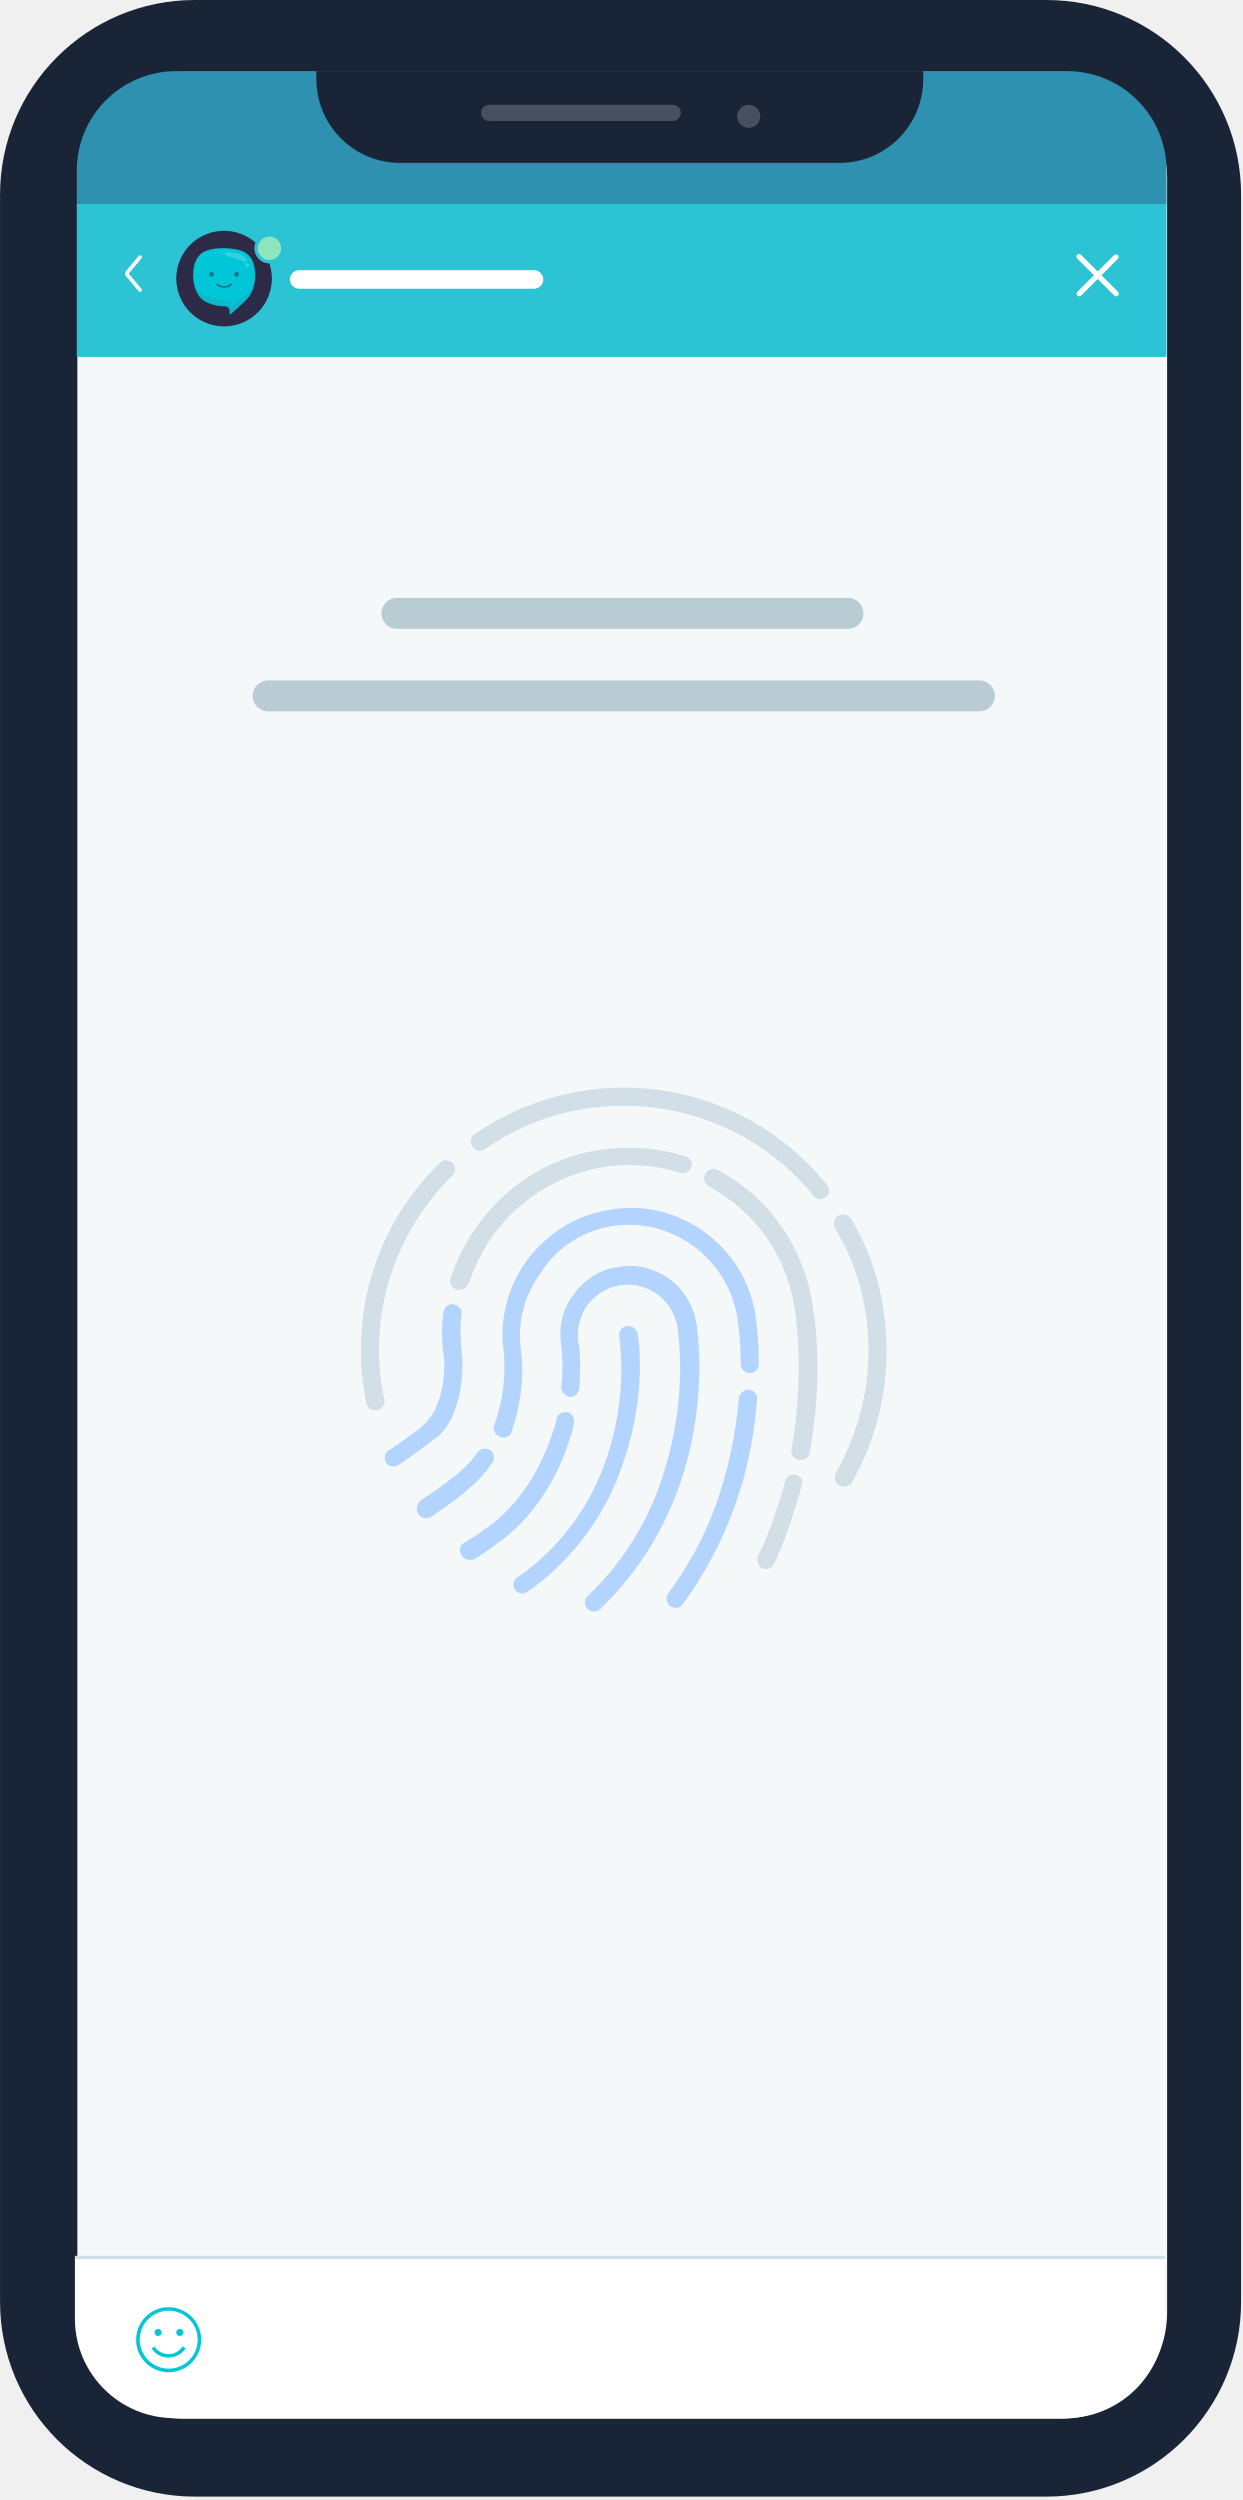
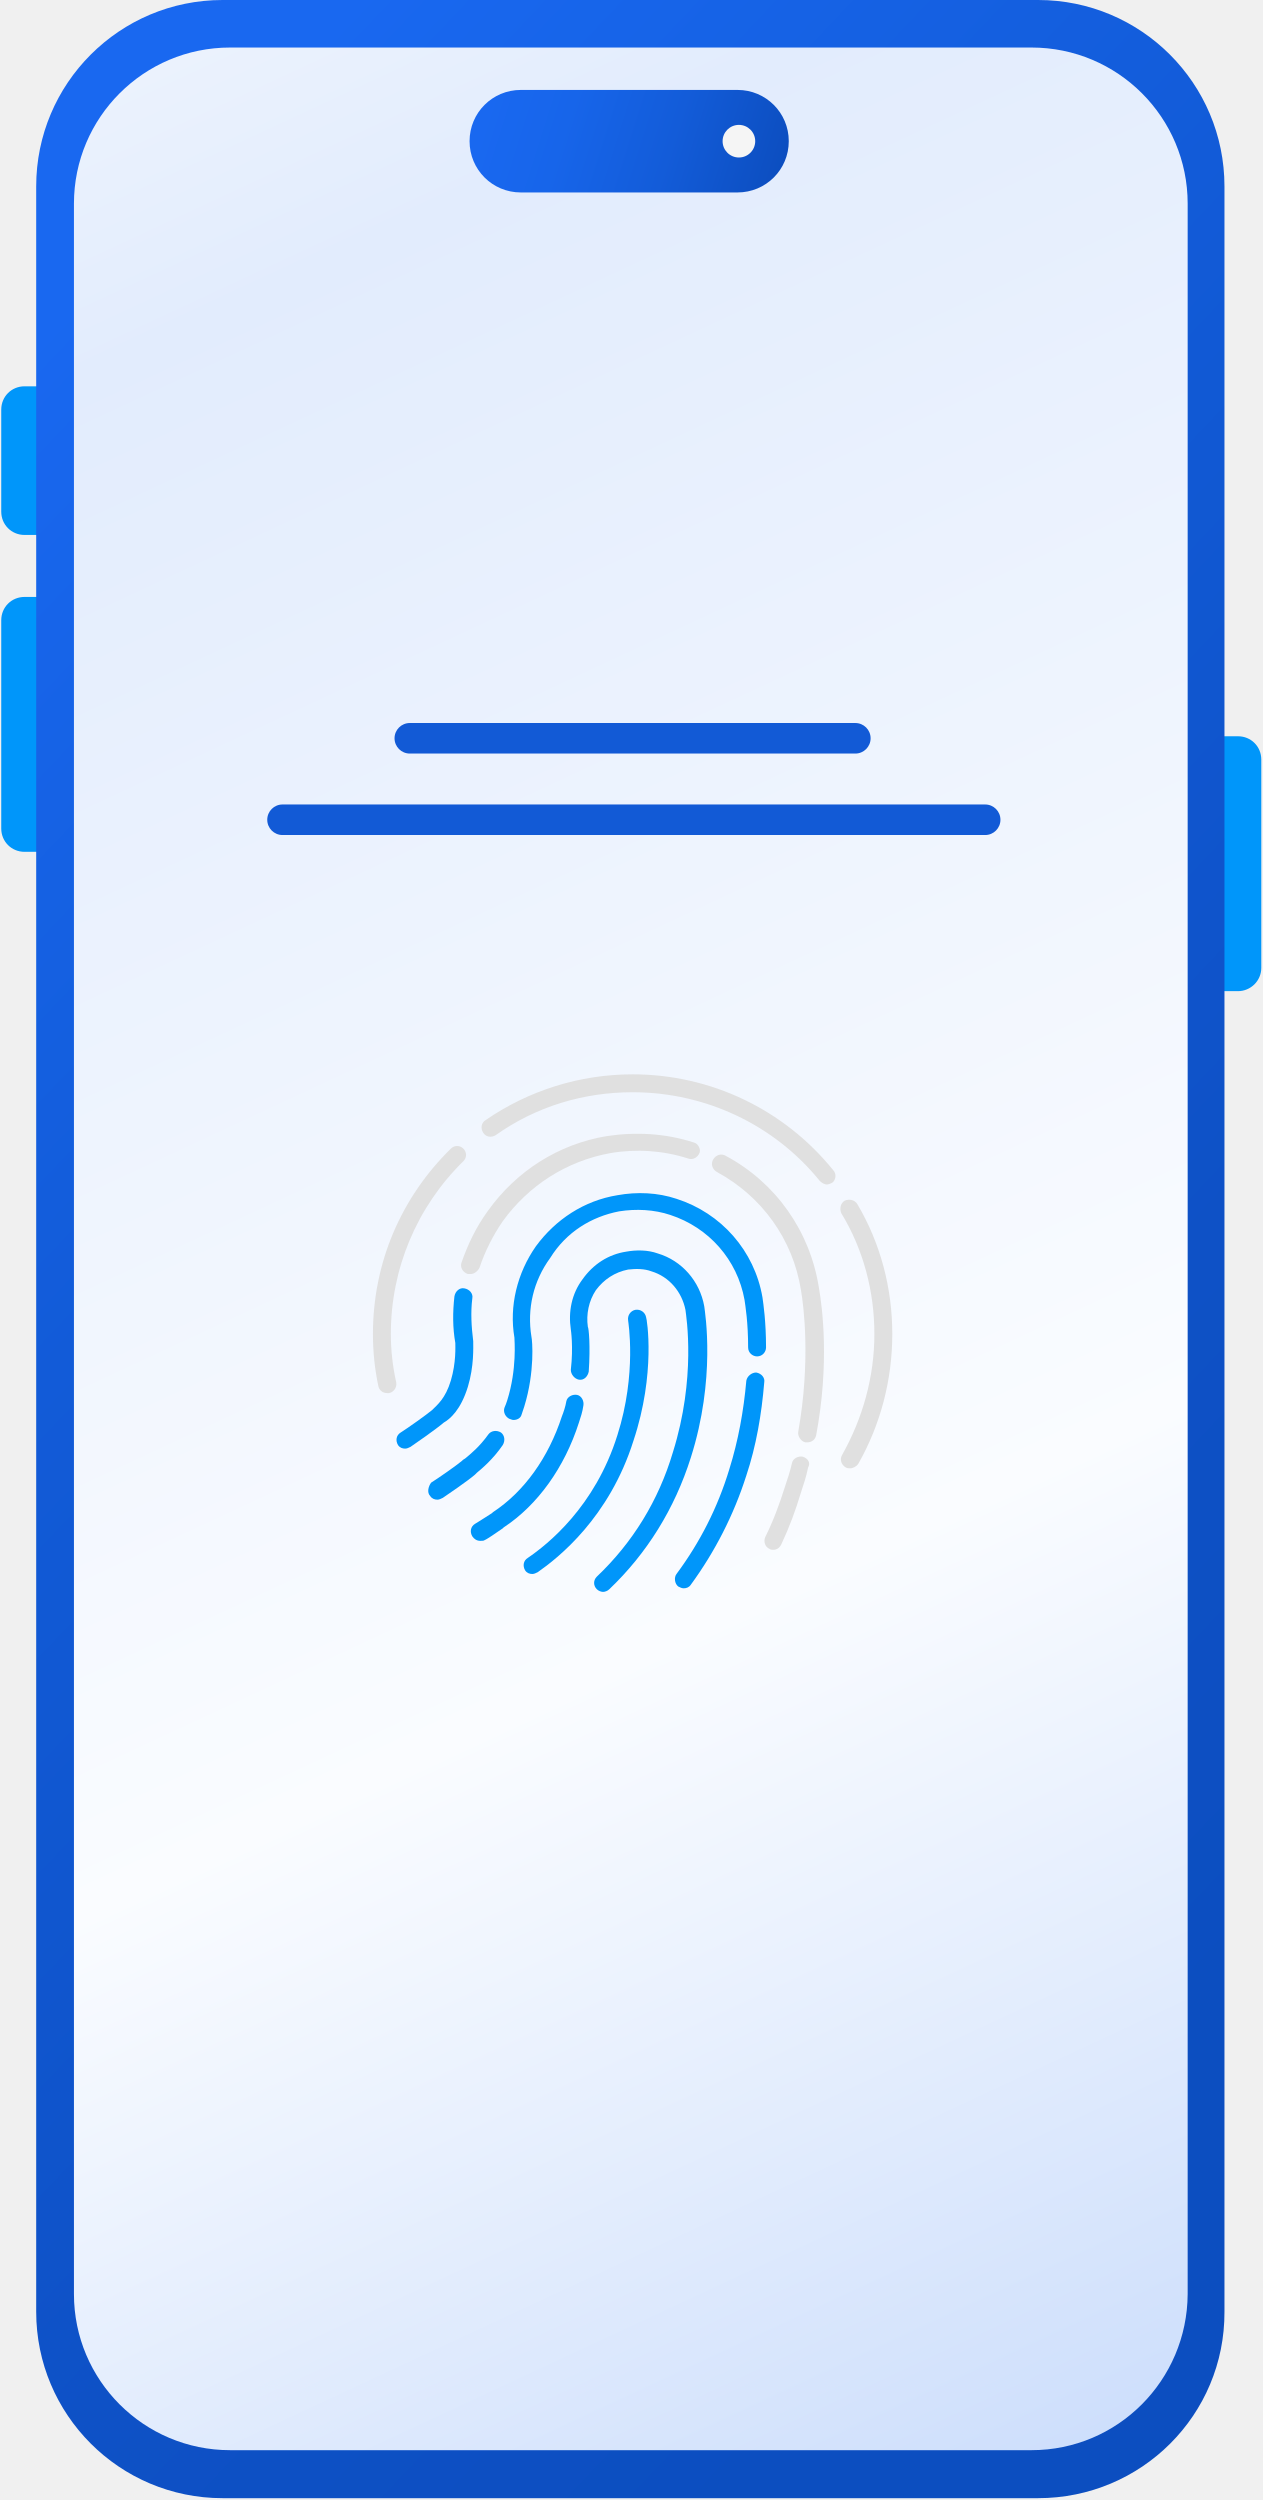
- <svg xmlns="http://www.w3.org/2000/svg" width="241" height="485" viewBox="0 0 241 485" fill="none">
-   <path d="M0.008 37.785C0.008 16.917 16.925 0 37.793 0H202.988C223.856 0 240.773 16.917 240.773 37.785V446.556C240.773 467.425 223.856 484.342 202.988 484.342H37.793C16.925 484.342 0.008 467.425 0.008 446.556V37.785Z" fill="#1A2437" />
-   <path d="M15.008 34.554C15.008 23.171 24.235 13.944 35.618 13.944H205.809C217.192 13.944 226.419 23.171 226.419 34.554V448.634C226.419 460.016 217.192 469.244 205.809 469.244H35.618C24.235 469.244 15.008 460.016 15.008 448.634V34.554Z" fill="#F5F8F9" />
-   <path d="M226.013 449.827C226.013 460.482 217.375 469.12 206.72 469.12L33.826 469.12C23.171 469.12 14.533 460.482 14.533 449.827L14.533 437.954L226.013 437.954L226.013 449.827Z" fill="white" />
-   <path fill-rule="evenodd" clip-rule="evenodd" d="M226.013 438.276H14.533V437.633H226.013V438.276Z" fill="#D2DFE6" />
-   <path fill-rule="evenodd" clip-rule="evenodd" d="M32.714 447.6C31.466 447.6 30.247 447.97 29.209 448.663C28.172 449.357 27.364 450.342 26.886 451.494C26.409 452.647 26.284 453.915 26.527 455.138C26.771 456.362 27.372 457.486 28.254 458.368C29.136 459.25 30.26 459.85 31.483 460.094C32.707 460.337 33.975 460.212 35.127 459.735C36.28 459.258 37.265 458.449 37.958 457.412C38.651 456.375 39.021 455.155 39.021 453.908C39.021 452.235 38.356 450.631 37.173 449.448C35.991 448.265 34.386 447.6 32.714 447.6ZM32.714 459.521C31.981 459.52 31.256 459.375 30.579 459.094C29.903 458.812 29.289 458.4 28.771 457.881C28.362 457.48 28.019 457.017 27.754 456.51C27.184 455.422 26.986 454.178 27.19 452.967C27.394 451.756 27.988 450.645 28.883 449.804C29.777 448.963 30.922 448.438 32.144 448.31C33.365 448.181 34.594 448.455 35.645 449.091C36.695 449.727 37.508 450.689 37.96 451.831C38.412 452.972 38.478 454.231 38.147 455.413C37.817 456.596 37.108 457.637 36.13 458.379C35.151 459.121 33.957 459.522 32.729 459.521H32.714Z" fill="#00C6D7" />
-   <path fill-rule="evenodd" clip-rule="evenodd" d="M30.655 453.182C30.791 453.184 30.924 453.145 31.038 453.071C31.152 452.996 31.241 452.89 31.294 452.765C31.347 452.639 31.362 452.501 31.336 452.368C31.311 452.234 31.246 452.111 31.15 452.014C31.055 451.918 30.933 451.852 30.799 451.824C30.666 451.797 30.528 451.81 30.402 451.862C30.276 451.914 30.169 452.002 30.093 452.115C30.017 452.228 29.977 452.361 29.977 452.497C29.977 452.677 30.048 452.85 30.175 452.979C30.302 453.107 30.474 453.18 30.655 453.182Z" fill="#00C6D7" />
-   <path fill-rule="evenodd" clip-rule="evenodd" d="M34.873 453.183C35.009 453.183 35.142 453.142 35.255 453.067C35.367 452.992 35.455 452.884 35.507 452.759C35.559 452.634 35.573 452.496 35.546 452.363C35.52 452.23 35.454 452.107 35.358 452.012C35.263 451.916 35.14 451.85 35.007 451.824C34.874 451.797 34.736 451.811 34.611 451.863C34.486 451.915 34.379 452.003 34.303 452.115C34.228 452.228 34.188 452.361 34.188 452.497C34.188 452.587 34.205 452.676 34.24 452.759C34.274 452.842 34.325 452.918 34.388 452.982C34.452 453.045 34.528 453.096 34.611 453.13C34.694 453.165 34.783 453.183 34.873 453.183Z" fill="#00C6D7" />
-   <path fill-rule="evenodd" clip-rule="evenodd" d="M32.342 456.691C31.865 456.636 31.406 456.477 30.997 456.225C30.588 455.973 30.24 455.634 29.977 455.232L29.409 455.603C29.724 456.087 30.141 456.496 30.632 456.802C31.122 457.107 31.674 457.3 32.248 457.369C32.395 457.377 32.542 457.377 32.689 457.369C33.345 457.369 33.991 457.205 34.568 456.893C35.145 456.58 35.634 456.129 35.992 455.579L35.417 455.209C35.092 455.716 34.632 456.123 34.089 456.385C33.546 456.647 32.942 456.753 32.342 456.691Z" fill="#00C6D7" />
-   <path d="M14.896 33.093C14.896 22.438 23.533 13.8 34.188 13.8H207.015C217.67 13.8 226.308 22.438 226.308 33.093V39.771H14.896V33.093Z" fill="#2D91AF" />
-   <path d="M61.379 13.8H179.107V15.361C179.107 24.329 171.837 31.6 162.869 31.6H77.617C68.649 31.6 61.379 24.329 61.379 15.361V13.8Z" fill="#1A2437" />
-   <path d="M226.298 39.58H14.898V69.25H226.298V39.58Z" fill="#2CC3D5" />
-   <path d="M213.679 53.401L216.891 50.181C216.97 50.081 217.01 49.956 217.003 49.83C216.995 49.703 216.941 49.583 216.851 49.494C216.761 49.404 216.641 49.351 216.514 49.345C216.387 49.339 216.262 49.38 216.164 49.46L212.949 52.672L209.735 49.46C209.69 49.403 209.634 49.357 209.569 49.323C209.505 49.29 209.435 49.271 209.362 49.267C209.29 49.262 209.218 49.273 209.15 49.299C209.083 49.325 209.021 49.364 208.97 49.415C208.918 49.466 208.878 49.527 208.852 49.594C208.826 49.662 208.814 49.734 208.818 49.806C208.822 49.879 208.84 49.949 208.873 50.014C208.906 50.078 208.952 50.135 209.008 50.181L212.22 53.395L209.008 56.615C208.936 56.688 208.888 56.779 208.868 56.879C208.849 56.979 208.859 57.082 208.898 57.176C208.937 57.27 209.003 57.35 209.087 57.406C209.172 57.463 209.271 57.493 209.373 57.493C209.44 57.494 209.507 57.48 209.569 57.455C209.631 57.429 209.688 57.391 209.735 57.343L212.949 54.129L216.164 57.343C216.211 57.391 216.267 57.429 216.33 57.455C216.392 57.48 216.459 57.494 216.526 57.493C216.628 57.493 216.727 57.463 216.812 57.406C216.896 57.35 216.962 57.27 217.001 57.176C217.04 57.082 217.05 56.979 217.031 56.879C217.011 56.779 216.963 56.688 216.891 56.615L213.679 53.401Z" fill="white" />
-   <path d="M27.165 56.632C27.113 56.632 27.062 56.62 27.015 56.598C26.968 56.576 26.927 56.544 26.894 56.504L24.412 53.547C24.302 53.417 24.242 53.253 24.242 53.083C24.242 52.913 24.302 52.748 24.412 52.618L26.894 49.662C26.956 49.592 27.043 49.549 27.137 49.542C27.23 49.536 27.322 49.566 27.394 49.626C27.466 49.686 27.511 49.772 27.521 49.865C27.531 49.958 27.504 50.051 27.446 50.125L24.964 53.083L27.442 56.041C27.486 56.093 27.515 56.157 27.524 56.226C27.533 56.294 27.522 56.363 27.493 56.425C27.464 56.488 27.418 56.54 27.359 56.577C27.301 56.614 27.234 56.633 27.165 56.632Z" fill="white" />
-   <path fill-rule="evenodd" clip-rule="evenodd" d="M43.473 63.322C45.307 63.321 47.099 62.776 48.623 61.756C50.147 60.737 51.335 59.288 52.036 57.594C52.737 55.9 52.92 54.036 52.562 52.237C52.204 50.439 51.321 48.787 50.024 47.491C48.728 46.194 47.076 45.311 45.278 44.953C43.479 44.595 41.615 44.778 39.921 45.479C38.227 46.18 36.778 47.368 35.759 48.892C34.739 50.416 34.195 52.208 34.193 54.042C34.199 56.501 35.178 58.859 36.917 60.598C38.656 62.337 41.014 63.317 43.473 63.322Z" fill="#2C2A46" />
-   <path d="M46.033 48.411C45.129 48.231 44.208 48.141 43.286 48.142C41.63 48.142 40.247 48.434 39.382 48.964C37.634 50.042 37.436 52.306 37.475 53.559C37.515 54.856 37.815 56.661 39.006 57.897C39.962 58.888 42.12 59.423 43.669 59.426C43.785 59.425 43.899 59.447 44.007 59.49C44.114 59.534 44.211 59.598 44.293 59.679C44.376 59.761 44.441 59.857 44.486 59.964C44.531 60.071 44.554 60.185 44.554 60.301V60.894C44.554 60.913 44.56 60.932 44.571 60.949C44.581 60.965 44.596 60.978 44.614 60.986C44.632 60.994 44.651 60.997 44.671 60.995C44.69 60.992 44.708 60.983 44.723 60.971C45.223 60.535 45.754 60.064 46.277 59.58C46.405 59.467 46.537 59.341 46.668 59.221C47.296 58.654 47.946 58.056 48.395 57.417C48.921 56.671 49.263 55.742 49.416 54.655C49.546 53.632 49.508 52.593 49.302 51.582C48.968 49.906 47.807 48.781 46.033 48.411Z" fill="#00C6D7" />
-   <path opacity="0.25" d="M49.405 54.067C49.284 54.94 48.932 55.765 48.385 56.456C47.931 57.01 47.285 57.522 46.657 58.017C46.526 58.121 46.394 58.224 46.266 58.327C45.742 58.748 45.556 58.879 45.054 59.257C45.04 59.267 45.024 59.274 45.006 59.276C44.989 59.279 44.971 59.277 44.955 59.27C44.938 59.264 44.924 59.254 44.913 59.24C44.901 59.227 44.894 59.211 44.89 59.193L44.815 58.714C44.815 58.294 44.151 58.204 43.665 58.203C42.115 58.203 39.957 57.738 39.002 56.881C37.809 55.808 37.51 54.246 37.471 53.125C37.471 53.105 37.471 53.084 37.471 53.063C37.471 53.23 37.471 53.389 37.471 53.533C37.51 54.83 37.811 56.635 39.002 57.871C39.957 58.862 42.115 59.397 43.665 59.4C43.781 59.399 43.895 59.421 44.002 59.464C44.109 59.508 44.207 59.572 44.289 59.653C44.371 59.735 44.437 59.831 44.482 59.938C44.526 60.045 44.55 60.159 44.55 60.275V60.867C44.55 60.887 44.556 60.906 44.566 60.923C44.577 60.939 44.592 60.952 44.61 60.96C44.628 60.968 44.647 60.971 44.667 60.968C44.686 60.966 44.704 60.957 44.719 60.944C45.219 60.509 45.749 60.038 46.273 59.554C46.401 59.44 46.532 59.315 46.664 59.194C47.292 58.628 47.941 58.03 48.391 57.391C48.917 56.645 49.258 55.716 49.411 54.629C49.474 54.161 49.499 53.69 49.486 53.218C49.477 53.502 49.449 53.786 49.405 54.067Z" fill="#2D91AF" />
-   <path opacity="0.2" d="M43.95 49.688C44.701 49.944 45.889 49.977 46.804 50.565C47.145 50.778 47.632 50.898 47.766 50.685C47.899 50.471 47.873 50.136 47.413 49.788C46.886 49.391 46.369 49.083 44.479 48.881C43.671 48.793 43.383 49.495 43.95 49.688Z" fill="white" />
-   <path opacity="0.2" d="M47.966 51.875C48.19 51.875 48.371 51.694 48.371 51.47C48.371 51.247 48.19 51.066 47.966 51.066C47.743 51.066 47.562 51.247 47.562 51.47C47.562 51.694 47.743 51.875 47.966 51.875Z" fill="white" />
-   <path d="M41.03 53.659C41.284 53.659 41.491 53.453 41.491 53.198C41.491 52.943 41.284 52.737 41.03 52.737C40.775 52.737 40.568 52.943 40.568 53.198C40.568 53.453 40.775 53.659 41.03 53.659Z" fill="#167491" />
-   <path d="M45.889 53.659C46.144 53.659 46.35 53.453 46.35 53.198C46.35 52.943 46.144 52.737 45.889 52.737C45.634 52.737 45.428 52.943 45.428 53.198C45.428 53.453 45.634 53.659 45.889 53.659Z" fill="#167491" />
-   <path d="M43.484 55.836C42.78 55.836 42.177 55.592 41.985 55.227C41.965 55.189 41.961 55.145 41.972 55.103C41.983 55.062 42.01 55.027 42.046 55.004C42.066 54.993 42.087 54.987 42.11 54.984C42.132 54.982 42.155 54.984 42.176 54.991C42.197 54.997 42.218 55.008 42.235 55.022C42.252 55.036 42.267 55.054 42.277 55.074C42.386 55.283 42.844 55.503 43.476 55.503C44.108 55.503 44.595 55.274 44.685 55.052C44.702 55.01 44.735 54.976 44.777 54.959C44.819 54.941 44.866 54.941 44.908 54.958C44.95 54.975 44.983 55.008 45 55.05C45.018 55.092 45.018 55.139 45.001 55.181C44.843 55.565 44.213 55.836 43.484 55.836Z" fill="#167491" />
-   <path d="M52.279 50.763C53.713 50.763 54.875 49.601 54.875 48.167C54.875 46.733 53.713 45.571 52.279 45.571C50.845 45.571 49.683 46.733 49.683 48.167C49.683 49.601 50.845 50.763 52.279 50.763Z" fill="#90E6BC" />
-   <path fill-rule="evenodd" clip-rule="evenodd" d="M52.277 45.906C51.028 45.906 50.016 46.918 50.016 48.167C50.016 49.416 51.028 50.429 52.277 50.429C53.526 50.429 54.539 49.416 54.539 48.167C54.539 46.918 53.526 45.906 52.277 45.906ZM49.347 48.167C49.347 46.549 50.659 45.236 52.277 45.236C53.896 45.236 55.208 46.549 55.208 48.167C55.208 49.786 53.896 51.098 52.277 51.098C50.659 51.098 49.347 49.786 49.347 48.167Z" fill="#2CC3D5" />
-   <rect x="56.25" y="52.416" width="49.143" height="3.596" rx="1.798" fill="white" />
-   <g opacity="0.2">
-     <path d="M130.499 20.336H94.906C94.039 20.336 93.336 21.039 93.336 21.907C93.336 22.774 94.039 23.477 94.906 23.477H130.499C131.367 23.477 132.07 22.774 132.07 21.907C132.07 21.039 131.367 20.336 130.499 20.336Z" fill="white" />
-     <path d="M147.491 22.555C147.494 22.998 147.365 23.432 147.121 23.802C146.877 24.172 146.528 24.46 146.119 24.631C145.71 24.803 145.26 24.848 144.825 24.762C144.39 24.677 143.99 24.464 143.677 24.15C143.363 23.837 143.15 23.437 143.065 23.002C142.979 22.567 143.024 22.117 143.196 21.708C143.367 21.299 143.655 20.95 144.025 20.706C144.395 20.462 144.829 20.333 145.272 20.336C145.861 20.336 146.425 20.57 146.841 20.986C147.257 21.402 147.491 21.966 147.491 22.555Z" fill="white" />
-   </g>
-   <path fill-rule="evenodd" clip-rule="evenodd" d="M74.008 119C74.008 117.343 75.351 116 77.008 116H164.508C166.165 116 167.508 117.343 167.508 119C167.508 120.657 166.165 122 164.508 122H77.008C75.351 122 74.008 120.657 74.008 119Z" fill="#B9CBD3" />
-   <path fill-rule="evenodd" clip-rule="evenodd" d="M49.008 135C49.008 133.343 50.351 132 52.008 132H190.008C191.665 132 193.008 133.343 193.008 135C193.008 136.657 191.665 138 190.008 138H52.008C50.351 138 49.008 136.657 49.008 135Z" fill="#B9CBD3" />
-   <path d="M123.646 258.659C123.47 257.779 122.59 257.076 121.535 257.252C120.656 257.428 119.952 258.307 120.128 259.362C120.128 259.538 121.887 269.738 118.018 281.873C113.621 295.942 104.301 303.328 100.432 305.966C99.552 306.493 99.377 307.548 99.904 308.428C100.256 308.955 100.783 309.131 101.311 309.131C101.663 309.131 102.015 308.955 102.366 308.779C106.411 305.966 116.435 298.052 121.183 282.928C125.58 269.738 123.821 259.011 123.646 258.659Z" fill="#B3D4FF" />
-   <path d="M135.077 256.548C134.198 251.624 130.681 247.579 125.933 246.172C123.998 245.469 121.712 245.469 119.777 245.82C116.26 246.348 113.27 248.282 111.16 251.272C109.05 254.086 108.346 257.603 108.874 261.12C108.874 261.12 109.402 264.462 108.874 269.034C108.874 269.913 109.577 270.793 110.457 270.969C111.512 271.145 112.215 270.265 112.391 269.386C112.743 264.286 112.391 260.769 112.215 260.593C111.864 258.131 112.391 255.493 113.798 253.382C115.381 251.272 117.491 249.865 120.129 249.338C121.712 249.162 123.295 249.162 124.702 249.689C128.219 250.745 130.681 253.734 131.384 257.251C131.56 258.658 133.495 270.617 128.922 285.213C126.108 294.71 121.008 302.976 113.974 309.658C113.27 310.362 113.27 311.417 113.974 312.12C114.326 312.472 114.853 312.648 115.205 312.648C115.557 312.648 116.084 312.472 116.436 312.12C123.822 305.086 129.274 296.293 132.439 286.269C137.364 270.793 135.253 257.955 135.077 256.548Z" fill="#B3D4FF" />
-   <path d="M110.457 279.41C110.808 278.355 111.16 277.3 111.336 276.069C111.512 275.19 110.984 274.134 110.105 273.958C109.226 273.783 108.171 274.31 107.995 275.19C107.819 276.245 107.467 277.3 107.115 278.179C104.477 286.269 99.729 292.952 93.574 296.996L93.398 297.172C92.343 297.876 90.057 299.283 90.057 299.283C89.177 299.81 89.002 300.865 89.529 301.745C89.881 302.272 90.409 302.624 91.112 302.624C91.464 302.624 91.815 302.624 91.991 302.448C92.167 302.448 94.278 301.041 95.508 300.162L95.684 299.986C102.367 295.59 107.643 288.203 110.457 279.41Z" fill="#B3D4FF" />
-   <path d="M145.277 269.562C144.398 269.562 143.518 270.265 143.342 271.144C142.815 277.124 141.76 282.927 140.001 288.555C137.715 296.117 134.198 302.976 129.625 309.131C129.098 309.834 129.273 311.065 129.977 311.593C130.329 311.769 130.68 311.944 131.032 311.944C131.56 311.944 132.087 311.769 132.439 311.241C137.187 304.734 140.88 297.524 143.342 289.786C145.277 283.982 146.332 277.827 146.86 271.496C147.035 270.617 146.332 269.738 145.277 269.562Z" fill="#B3D4FF" />
-   <path d="M90.408 289.259C91.463 288.38 93.573 286.621 95.508 283.807C96.035 282.928 95.86 281.873 95.156 281.345C94.277 280.817 93.222 280.993 92.694 281.697C90.936 284.159 89.177 285.566 88.122 286.445C87.77 286.621 87.594 286.797 87.418 286.973C86.363 287.852 82.846 290.314 81.439 291.193C80.911 291.897 80.56 293.128 81.263 293.831C81.615 294.359 82.142 294.535 82.67 294.535C83.022 294.535 83.373 294.359 83.725 294.183C84.253 293.831 88.649 290.842 90.056 289.611C90.056 289.611 90.232 289.435 90.408 289.259Z" fill="#B3D4FF" />
-   <path d="M118.371 237.907C121.712 237.379 125.229 237.555 128.395 238.61C135.957 241.073 141.584 247.404 142.991 255.317C143.167 256.548 143.695 259.714 143.695 264.638C143.695 265.693 144.574 266.397 145.453 266.397C146.508 266.397 147.212 265.517 147.212 264.638C147.212 259.538 146.684 256.021 146.508 254.79C144.926 245.645 138.419 238.259 129.626 235.445C125.933 234.214 121.888 234.038 118.019 234.741C111.512 235.797 105.884 239.49 102.015 244.766C98.322 250.041 96.74 256.548 97.795 262.704C97.795 263.231 98.322 268.859 96.388 275.014C96.212 275.541 96.036 276.069 95.86 276.421C95.508 277.3 96.036 278.355 96.915 278.707C97.091 278.707 97.267 278.883 97.619 278.883C98.322 278.883 99.026 278.531 99.202 277.828C99.377 277.3 99.553 276.773 99.729 276.245C101.839 269.386 101.312 263.231 101.136 262.528C100.257 257.076 101.488 251.624 104.829 247.052C107.995 241.952 112.919 238.962 118.371 237.907Z" fill="#B3D4FF" />
-   <path d="M88.649 272.376C89.88 268.331 89.704 264.638 89.704 263.407C89.352 260.593 89.176 257.779 89.528 254.966C89.704 254.086 89.001 253.207 87.945 253.031C87.066 252.855 86.187 253.559 86.011 254.614C85.659 257.779 85.659 260.769 86.187 263.759C86.187 264.462 86.363 267.628 85.307 271.145C84.252 274.662 82.669 275.893 81.614 276.948C80.559 277.828 76.866 280.466 75.459 281.345C74.58 281.873 74.404 282.928 74.931 283.807C75.283 284.335 75.811 284.51 76.338 284.51C76.69 284.51 77.042 284.335 77.394 284.159C77.921 283.807 82.494 280.642 83.9 279.41C85.132 278.707 87.242 276.948 88.649 272.376Z" fill="#B3D4FF" />
-   <path d="M132.965 224.366C127.514 222.607 121.71 222.256 115.907 223.135C106.41 224.718 98.145 229.993 92.517 237.907C90.231 241.073 88.648 244.414 87.417 247.931C87.065 248.811 87.593 249.866 88.648 250.218C88.824 250.218 89 250.218 89.176 250.218C89.879 250.218 90.583 249.69 90.934 248.987C91.99 245.821 93.572 242.656 95.507 239.842C100.607 232.807 107.993 228.059 116.61 226.476C121.71 225.597 126.986 225.949 131.91 227.531C132.79 227.883 133.845 227.356 134.196 226.3C134.372 225.597 133.845 224.542 132.965 224.366Z" fill="#D2DFE6" />
-   <path d="M139.298 227.003C138.419 226.476 137.363 226.827 136.836 227.707C136.308 228.586 136.66 229.641 137.539 230.169C146.332 234.917 152.487 243.359 154.07 253.383C154.598 256.372 156.005 267.276 153.543 281.169C153.367 282.048 154.07 283.103 154.95 283.279C155.125 283.279 155.125 283.279 155.301 283.279C156.181 283.279 156.884 282.752 157.06 281.872C159.698 267.803 158.291 256.9 157.587 252.855C155.829 241.776 149.146 232.279 139.298 227.003Z" fill="#D2DFE6" />
-   <path d="M154.422 286.093C153.543 285.917 152.488 286.445 152.312 287.324C151.96 288.907 151.433 290.489 150.905 292.072C149.85 295.413 148.619 298.755 147.036 301.92C146.684 302.8 147.036 303.855 147.915 304.207C148.091 304.382 148.443 304.382 148.619 304.382C149.322 304.382 149.85 304.031 150.202 303.327C151.784 299.986 153.015 296.645 154.071 293.127C154.598 291.545 155.126 289.962 155.478 288.203C156.005 287.324 155.478 286.445 154.422 286.093Z" fill="#D2DFE6" />
-   <path d="M165.149 236.5C164.621 235.621 163.566 235.445 162.687 235.797C161.807 236.324 161.632 237.379 161.983 238.259C166.38 245.469 168.49 253.734 168.49 262C168.49 270.441 166.204 278.531 162.159 285.741C161.632 286.621 161.983 287.676 162.863 288.203C163.214 288.379 163.39 288.379 163.742 288.379C164.27 288.379 164.973 288.028 165.325 287.5C169.721 279.762 172.007 270.969 172.007 262C172.007 253.031 169.721 244.238 165.149 236.5Z" fill="#D2DFE6" />
-   <path d="M121.008 211C110.632 211 100.608 214.166 92.166 219.969C91.287 220.497 91.111 221.552 91.639 222.431C92.166 223.31 93.221 223.486 94.101 222.959C102.014 217.331 111.335 214.517 121.008 214.517C135.252 214.517 148.794 220.848 157.763 231.928C158.114 232.279 158.642 232.631 159.17 232.631C159.521 232.631 159.873 232.455 160.225 232.279C160.928 231.752 161.104 230.521 160.401 229.817C150.728 217.859 136.308 211 121.008 211Z" fill="#D2DFE6" />
-   <path d="M73.525 262C73.525 249.162 78.625 237.028 87.77 228.059C88.473 227.355 88.473 226.3 87.77 225.597C87.066 224.893 86.011 224.893 85.308 225.597C75.46 235.269 70.008 248.107 70.008 262C70.008 265.517 70.359 268.859 71.063 272.2C71.239 273.079 71.942 273.607 72.822 273.607C72.998 273.607 72.998 273.607 73.173 273.607C74.053 273.431 74.756 272.552 74.58 271.497C73.877 268.331 73.525 265.166 73.525 262Z" fill="#D2DFE6" />
+ <svg xmlns="http://www.w3.org/2000/svg" width="248" height="491" viewBox="0 0 248 491" fill="none">
+   <path d="M17.634 105.065H4.821C2.259 105.065 0.245 103.052 0.245 100.489V80.446C0.245 77.884 2.259 75.87 4.821 75.87H17.634C20.197 75.87 22.21 77.884 22.21 80.446V100.489C22.21 103.052 20.197 105.065 17.634 105.065Z" fill="#0096FA" />
+   <path d="M17.634 167.299H4.821C2.259 167.299 0.245 165.286 0.245 162.723V121.813C0.245 119.251 2.259 117.237 4.821 117.237H17.634C20.197 117.237 22.21 119.251 22.21 121.813V162.723C22.21 165.286 20.197 167.299 17.634 167.299Z" fill="#0096FA" />
+   <path d="M243.141 194.664H230.328C227.765 194.664 225.752 192.651 225.752 190.088V149.178C225.752 146.616 227.765 144.602 230.328 144.602H243.141C245.703 144.602 247.717 146.616 247.717 149.178V190.088C247.717 192.651 245.612 194.664 243.141 194.664Z" fill="#0096FA" />
+   <path d="M203.877 490.641H43.717C23.491 490.641 7.108 474.258 7.108 454.032V36.608C7.108 16.382 23.491 0 43.717 0H203.877C224.103 0 240.485 16.382 240.485 36.608V454.032C240.577 474.258 224.195 490.641 203.877 490.641Z" fill="url(#paint0_linear_10272_1637)" />
+   <path d="M202.598 481.214H45.183C28.252 481.214 14.523 467.486 14.523 450.555V39.995C14.523 23.063 28.252 9.335 45.183 9.335H202.598C219.529 9.335 233.257 23.063 233.257 39.995V450.555C233.165 467.486 219.529 481.214 202.598 481.214Z" fill="url(#paint1_linear_10272_1637)" />
+   <path d="M144.847 37.798H102.29C96.707 37.798 92.223 33.313 92.223 27.73C92.223 22.148 96.707 17.663 102.29 17.663H144.847C150.43 17.663 154.914 22.148 154.914 27.73C154.914 33.313 150.43 37.798 144.847 37.798Z" fill="url(#paint2_linear_10272_1637)" />
+   <path d="M145.121 30.934C146.89 30.934 148.324 29.5 148.324 27.731C148.324 25.962 146.89 24.527 145.121 24.527C143.352 24.527 141.918 25.962 141.918 27.731C141.918 29.5 143.352 30.934 145.121 30.934Z" fill="#F5F5F5" />
+   <path fill-rule="evenodd" clip-rule="evenodd" d="M77.487 145C77.487 143.343 78.831 142 80.487 142H167.987C169.644 142 170.987 143.343 170.987 145C170.987 146.657 169.644 148 167.987 148H80.487C78.831 148 77.487 146.657 77.487 145Z" fill="#125AD6" />
+   <path fill-rule="evenodd" clip-rule="evenodd" d="M52.487 161C52.487 159.343 53.831 158 55.487 158H193.487C195.144 158 196.487 159.343 196.487 161C196.487 162.657 195.144 164 193.487 164H55.487C53.831 164 52.487 162.657 52.487 161Z" fill="#125AD6" />
+   <path d="M126.883 258.659C126.707 257.779 125.828 257.076 124.773 257.252C123.893 257.428 123.19 258.307 123.366 259.362C123.366 259.538 125.124 269.738 121.255 281.873C116.859 295.942 107.538 303.328 103.669 305.966C102.79 306.493 102.614 307.548 103.141 308.428C103.493 308.955 104.021 309.131 104.548 309.131C104.9 309.131 105.252 308.955 105.604 308.779C109.648 305.966 119.673 298.052 124.421 282.928C128.817 269.738 127.059 259.011 126.883 258.659Z" fill="#0096FA" />
+   <path d="M138.315 256.548C137.435 251.624 133.918 247.579 129.17 246.172C127.235 245.469 124.949 245.469 123.015 245.82C119.497 246.348 116.508 248.282 114.397 251.272C112.287 254.086 111.584 257.603 112.111 261.12C112.111 261.12 112.639 264.462 112.111 269.034C112.111 269.913 112.815 270.793 113.694 270.969C114.749 271.145 115.453 270.265 115.628 269.386C115.98 264.286 115.628 260.769 115.453 260.593C115.101 258.131 115.628 255.493 117.035 253.382C118.618 251.272 120.728 249.865 123.366 249.338C124.949 249.162 126.532 249.162 127.939 249.689C131.456 250.745 133.918 253.734 134.622 257.251C134.797 258.658 136.732 270.617 132.16 285.213C129.346 294.71 124.246 302.976 117.211 309.658C116.508 310.362 116.508 311.417 117.211 312.12C117.563 312.472 118.091 312.648 118.442 312.648C118.794 312.648 119.322 312.472 119.673 312.12C127.06 305.086 132.511 296.293 135.677 286.269C140.601 270.793 138.491 257.955 138.315 256.548Z" fill="#0096FA" />
+   <path d="M113.694 279.41C114.046 278.355 114.398 277.3 114.573 276.069C114.749 275.19 114.222 274.134 113.342 273.958C112.463 273.783 111.408 274.31 111.232 275.19C111.056 276.245 110.704 277.3 110.353 278.179C107.715 286.269 102.966 292.952 96.811 296.996L96.635 297.172C95.58 297.876 93.294 299.283 93.294 299.283C92.415 299.81 92.239 300.865 92.766 301.745C93.118 302.272 93.646 302.624 94.349 302.624C94.701 302.624 95.053 302.624 95.229 302.448C95.404 302.448 97.515 301.041 98.746 300.162L98.922 299.986C105.604 295.59 110.88 288.203 113.694 279.41Z" fill="#0096FA" />
+   <path d="M148.514 269.562C147.635 269.562 146.756 270.265 146.58 271.144C146.052 277.124 144.997 282.927 143.238 288.555C140.952 296.117 137.435 302.976 132.862 309.131C132.335 309.834 132.511 311.065 133.214 311.593C133.566 311.769 133.918 311.944 134.269 311.944C134.797 311.944 135.324 311.769 135.676 311.241C140.424 304.734 144.118 297.524 146.58 289.786C148.514 283.982 149.569 277.827 150.097 271.496C150.273 270.617 149.569 269.738 148.514 269.562Z" fill="#0096FA" />
+   <path d="M93.644 289.259C94.699 288.38 96.81 286.621 98.744 283.807C99.272 282.928 99.096 281.873 98.392 281.345C97.513 280.817 96.458 280.993 95.93 281.697C94.172 284.159 92.413 285.566 91.358 286.445C91.006 286.621 90.83 286.797 90.655 286.973C89.599 287.852 86.082 290.314 84.675 291.193C84.148 291.897 83.796 293.128 84.499 293.831C84.851 294.359 85.379 294.535 85.906 294.535C86.258 294.535 86.61 294.359 86.962 294.183C87.489 293.831 91.886 290.842 93.293 289.611C93.293 289.611 93.468 289.435 93.644 289.259Z" fill="#0096FA" />
+   <path d="M121.608 237.907C124.949 237.379 128.466 237.555 131.632 238.61C139.194 241.073 144.822 247.404 146.229 255.317C146.404 256.548 146.932 259.714 146.932 264.638C146.932 265.693 147.811 266.397 148.691 266.397C149.746 266.397 150.449 265.517 150.449 264.638C150.449 259.538 149.922 256.021 149.746 254.79C148.163 245.645 141.656 238.259 132.863 235.445C129.17 234.214 125.125 234.038 121.256 234.741C114.749 235.797 109.122 239.49 105.253 244.766C101.56 250.041 99.977 256.548 101.032 262.704C101.032 263.231 101.56 268.859 99.625 275.014C99.449 275.541 99.273 276.069 99.097 276.421C98.746 277.3 99.273 278.355 100.153 278.707C100.329 278.707 100.504 278.883 100.856 278.883C101.56 278.883 102.263 278.531 102.439 277.828C102.615 277.3 102.791 276.773 102.966 276.245C105.077 269.386 104.549 263.231 104.373 262.528C103.494 257.076 104.725 251.624 108.066 247.052C111.232 241.952 116.156 238.962 121.608 237.907Z" fill="#0096FA" />
+   <path d="M91.886 272.376C93.117 268.331 92.941 264.638 92.941 263.407C92.59 260.593 92.414 257.779 92.765 254.966C92.941 254.086 92.238 253.207 91.183 253.031C90.303 252.855 89.424 253.559 89.248 254.614C88.896 257.779 88.896 260.769 89.424 263.759C89.424 264.462 89.6 267.628 88.545 271.145C87.49 274.662 85.907 275.893 84.852 276.948C83.796 277.828 80.103 280.466 78.696 281.345C77.817 281.873 77.641 282.928 78.169 283.807C78.521 284.335 79.048 284.51 79.576 284.51C79.927 284.51 80.279 284.335 80.631 284.159C81.159 283.807 85.731 280.642 87.138 279.41C88.369 278.707 90.479 276.948 91.886 272.376Z" fill="#0096FA" />
+   <path d="M136.203 224.366C130.751 222.607 124.948 222.256 119.144 223.135C109.648 224.718 101.382 229.993 95.754 237.907C93.468 241.073 91.885 244.414 90.654 247.931C90.303 248.811 90.83 249.866 91.885 250.218C92.061 250.218 92.237 250.218 92.413 250.218C93.117 250.218 93.82 249.69 94.172 248.987C95.227 245.821 96.81 242.656 98.744 239.842C103.844 232.807 111.23 228.059 119.848 226.476C124.948 225.597 130.223 225.949 135.148 227.531C136.027 227.883 137.082 227.356 137.434 226.3C137.61 225.597 137.082 224.542 136.203 224.366Z" fill="#E0E0E0" />
+   <path d="M142.535 227.003C141.656 226.476 140.601 226.827 140.073 227.707C139.545 228.586 139.897 229.641 140.777 230.169C149.57 234.917 155.725 243.359 157.308 253.383C157.835 256.372 159.242 267.276 156.78 281.169C156.604 282.048 157.308 283.103 158.187 283.279C158.363 283.279 158.363 283.279 158.539 283.279C159.418 283.279 160.121 282.752 160.297 281.872C162.935 267.803 161.528 256.9 160.825 252.855C159.066 241.776 152.383 232.279 142.535 227.003Z" fill="#E0E0E0" />
+   <path d="M157.66 286.093C156.78 285.917 155.725 286.445 155.549 287.324C155.198 288.907 154.67 290.489 154.142 292.072C153.087 295.413 151.856 298.755 150.273 301.92C149.922 302.8 150.273 303.855 151.153 304.207C151.329 304.382 151.68 304.382 151.856 304.382C152.56 304.382 153.087 304.031 153.439 303.327C155.022 299.986 156.253 296.645 157.308 293.127C157.836 291.545 158.363 289.962 158.715 288.203C159.242 287.324 158.715 286.445 157.66 286.093Z" fill="#E0E0E0" />
+   <path d="M168.386 236.5C167.859 235.621 166.803 235.445 165.924 235.797C165.045 236.324 164.869 237.379 165.221 238.259C169.617 245.469 171.728 253.734 171.728 262C171.728 270.441 169.441 278.531 165.396 285.741C164.869 286.621 165.221 287.676 166.1 288.203C166.452 288.379 166.628 288.379 166.979 288.379C167.507 288.379 168.21 288.028 168.562 287.5C172.959 279.762 175.245 270.969 175.245 262C175.245 253.031 172.959 244.238 168.386 236.5Z" fill="#E0E0E0" />
+   <path d="M124.245 211C113.869 211 103.845 214.166 95.403 219.969C94.524 220.497 94.348 221.552 94.876 222.431C95.403 223.31 96.459 223.486 97.338 222.959C105.252 217.331 114.572 214.517 124.245 214.517C138.49 214.517 152.031 220.848 161 231.928C161.352 232.279 161.879 232.631 162.407 232.631C162.759 232.631 163.11 232.455 163.462 232.279C164.166 231.752 164.341 230.521 163.638 229.817C153.966 217.859 139.545 211 124.245 211Z" fill="#E0E0E0" />
+   <path d="M76.762 262C76.762 249.162 81.862 237.028 91.007 228.059C91.711 227.355 91.711 226.3 91.007 225.597C90.304 224.893 89.249 224.893 88.545 225.597C78.697 235.269 73.245 248.107 73.245 262C73.245 265.517 73.597 268.859 74.3 272.2C74.476 273.079 75.18 273.607 76.059 273.607C76.235 273.607 76.235 273.607 76.411 273.607C77.29 273.431 77.993 272.552 77.817 271.497C77.114 268.331 76.762 265.166 76.762 262Z" fill="#E0E0E0" />
+   <defs>
+     <linearGradient id="paint0_linear_10272_1637" x1="-27.298" y1="102.062" x2="328.177" y2="438.926" gradientUnits="userSpaceOnUse">
+       <stop stop-color="#1968F0" />
+       <stop offset="0.291" stop-color="#125BD8" />
+       <stop offset="0.589" stop-color="#0E51C6" />
+       <stop offset="0.805" stop-color="#0C4EC0" />
+     </linearGradient>
+     <linearGradient id="paint1_linear_10272_1637" x1="-65.147" y1="-134.315" x2="244.776" y2="530.94" gradientUnits="userSpaceOnUse">
+       <stop stop-color="white" />
+       <stop offset="0.148" stop-color="#F7FAFE" />
+       <stop offset="0.304" stop-color="#E2ECFD" />
+       <stop offset="0.678" stop-color="#FAFCFF" />
+       <stop offset="0.967" stop-color="#C5D9FB" />
+     </linearGradient>
+     <linearGradient id="paint2_linear_10272_1637" x1="96.269" y1="19.114" x2="167.784" y2="41.68" gradientUnits="userSpaceOnUse">
+       <stop stop-color="#1968F0" />
+       <stop offset="0.211" stop-color="#1765EA" />
+       <stop offset="0.489" stop-color="#135CD9" />
+       <stop offset="0.785" stop-color="#0C4EC0" />
+     </linearGradient>
+   </defs>
</svg>
